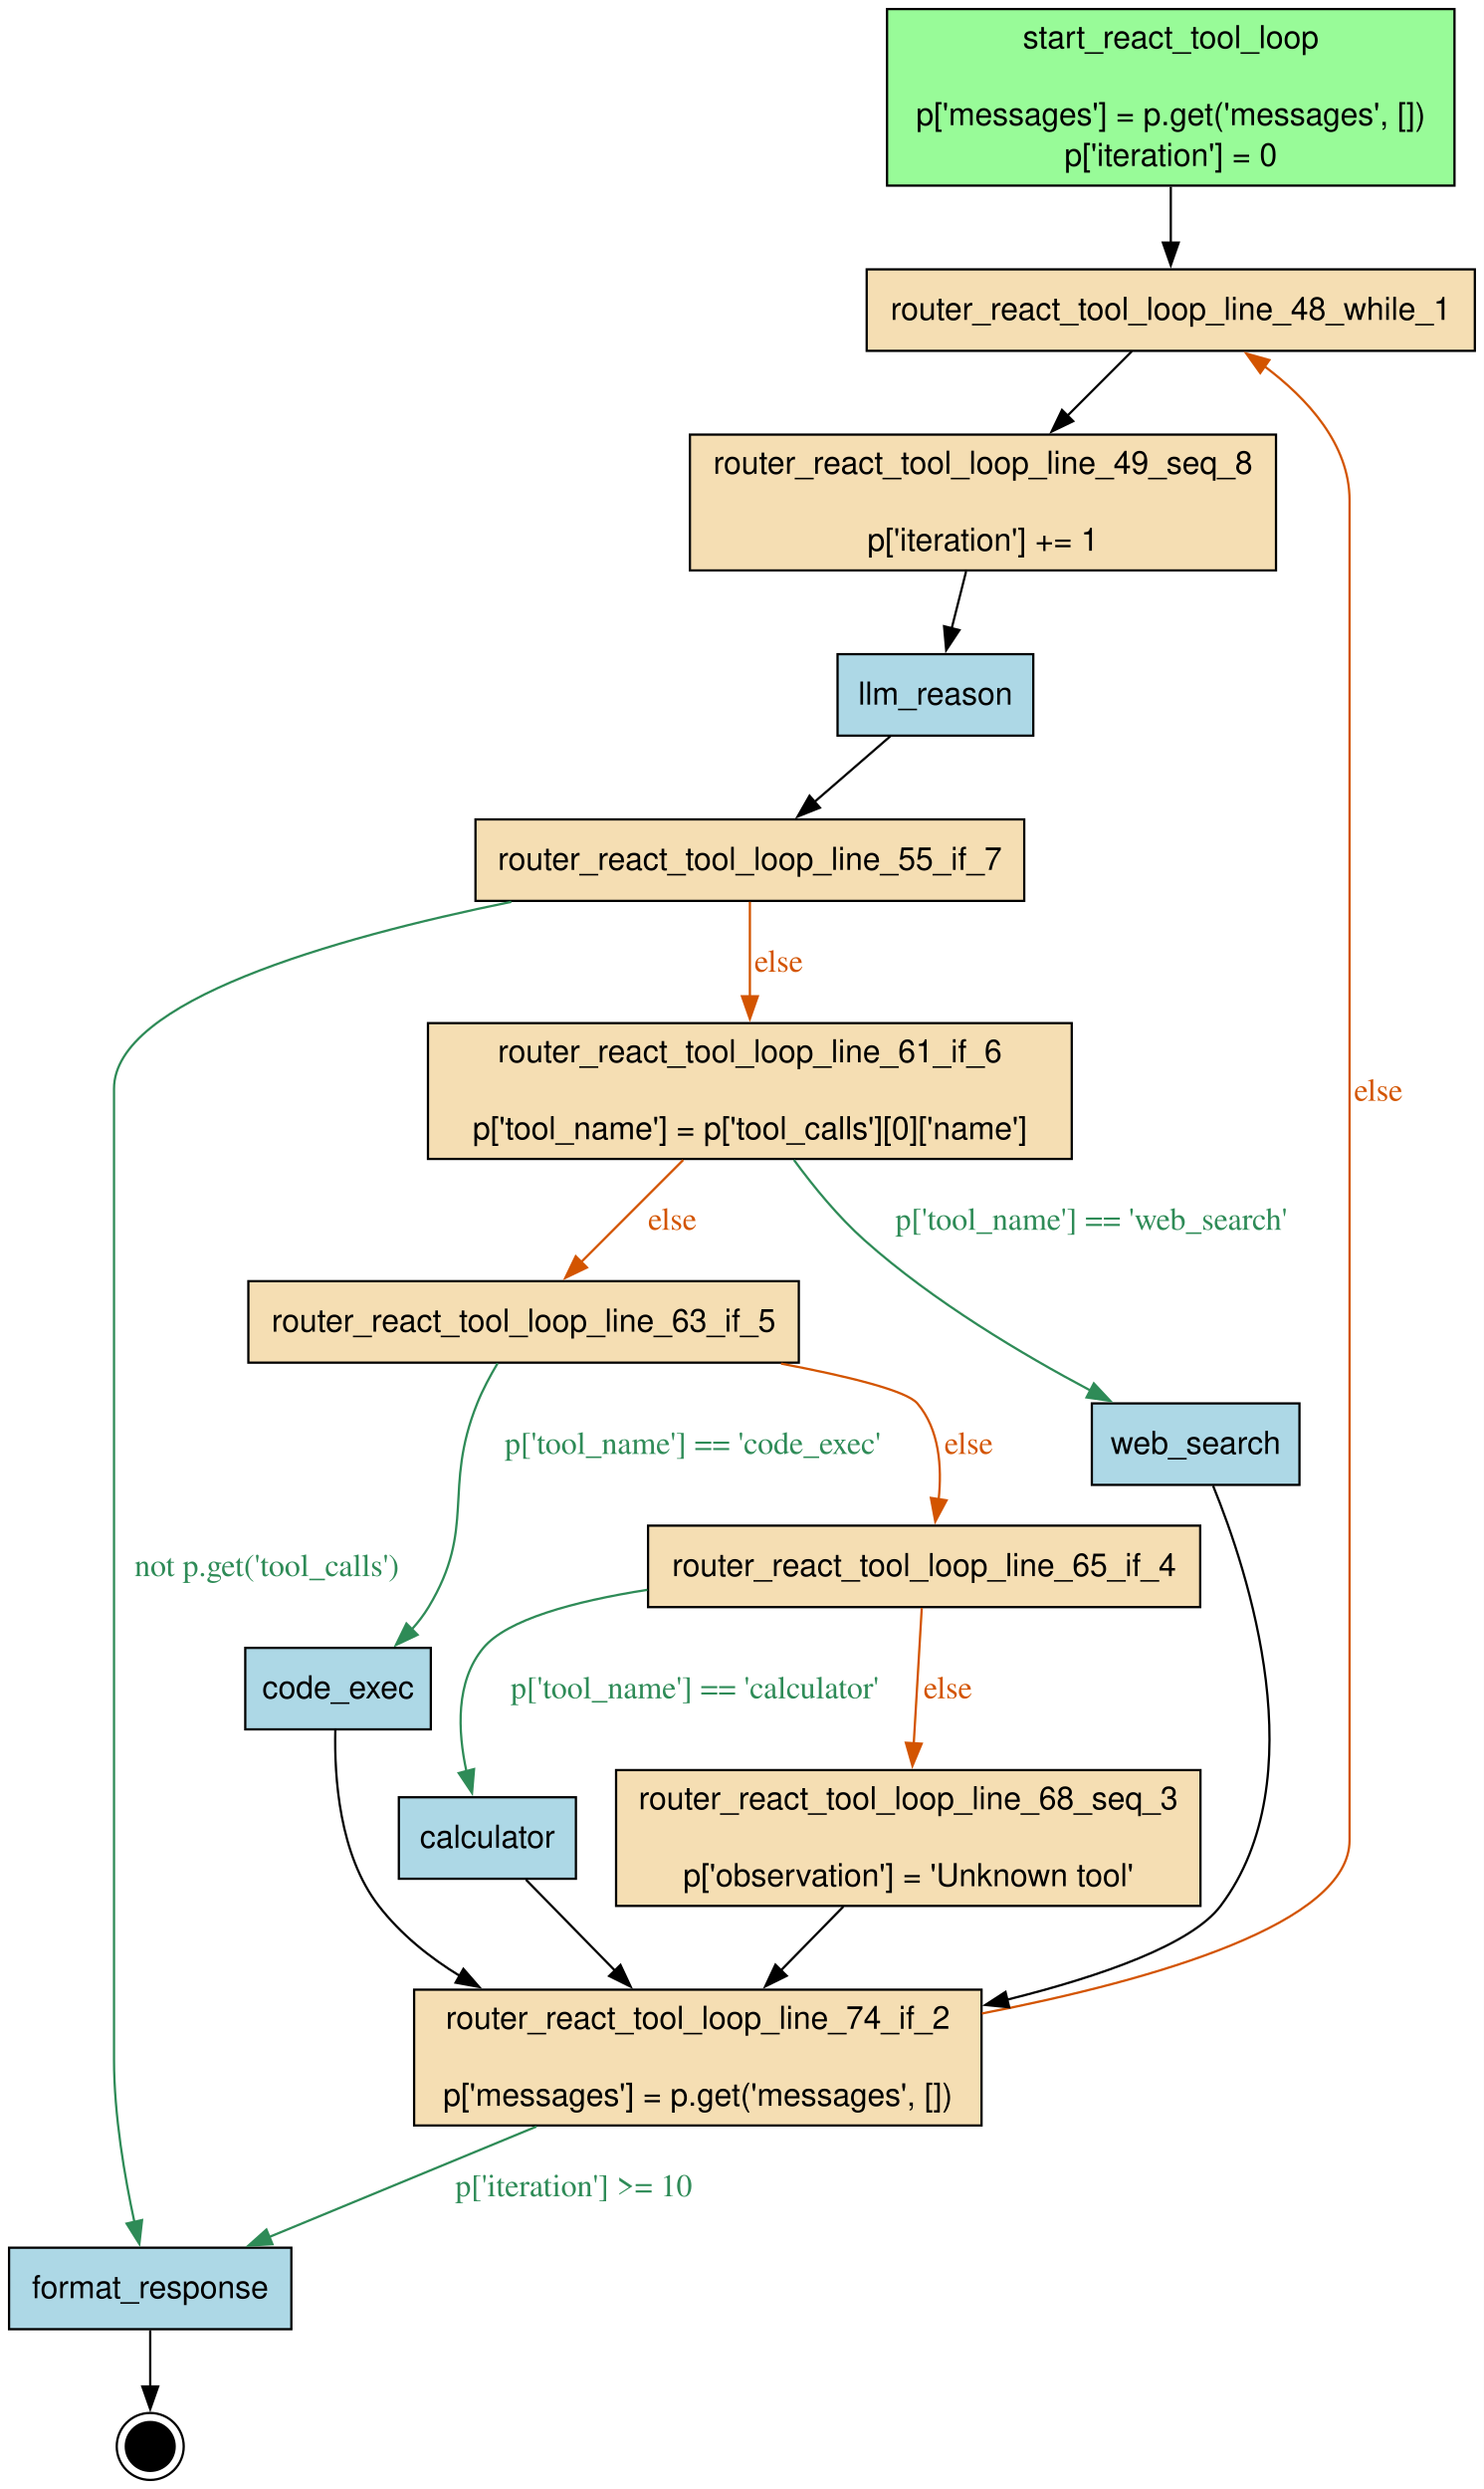
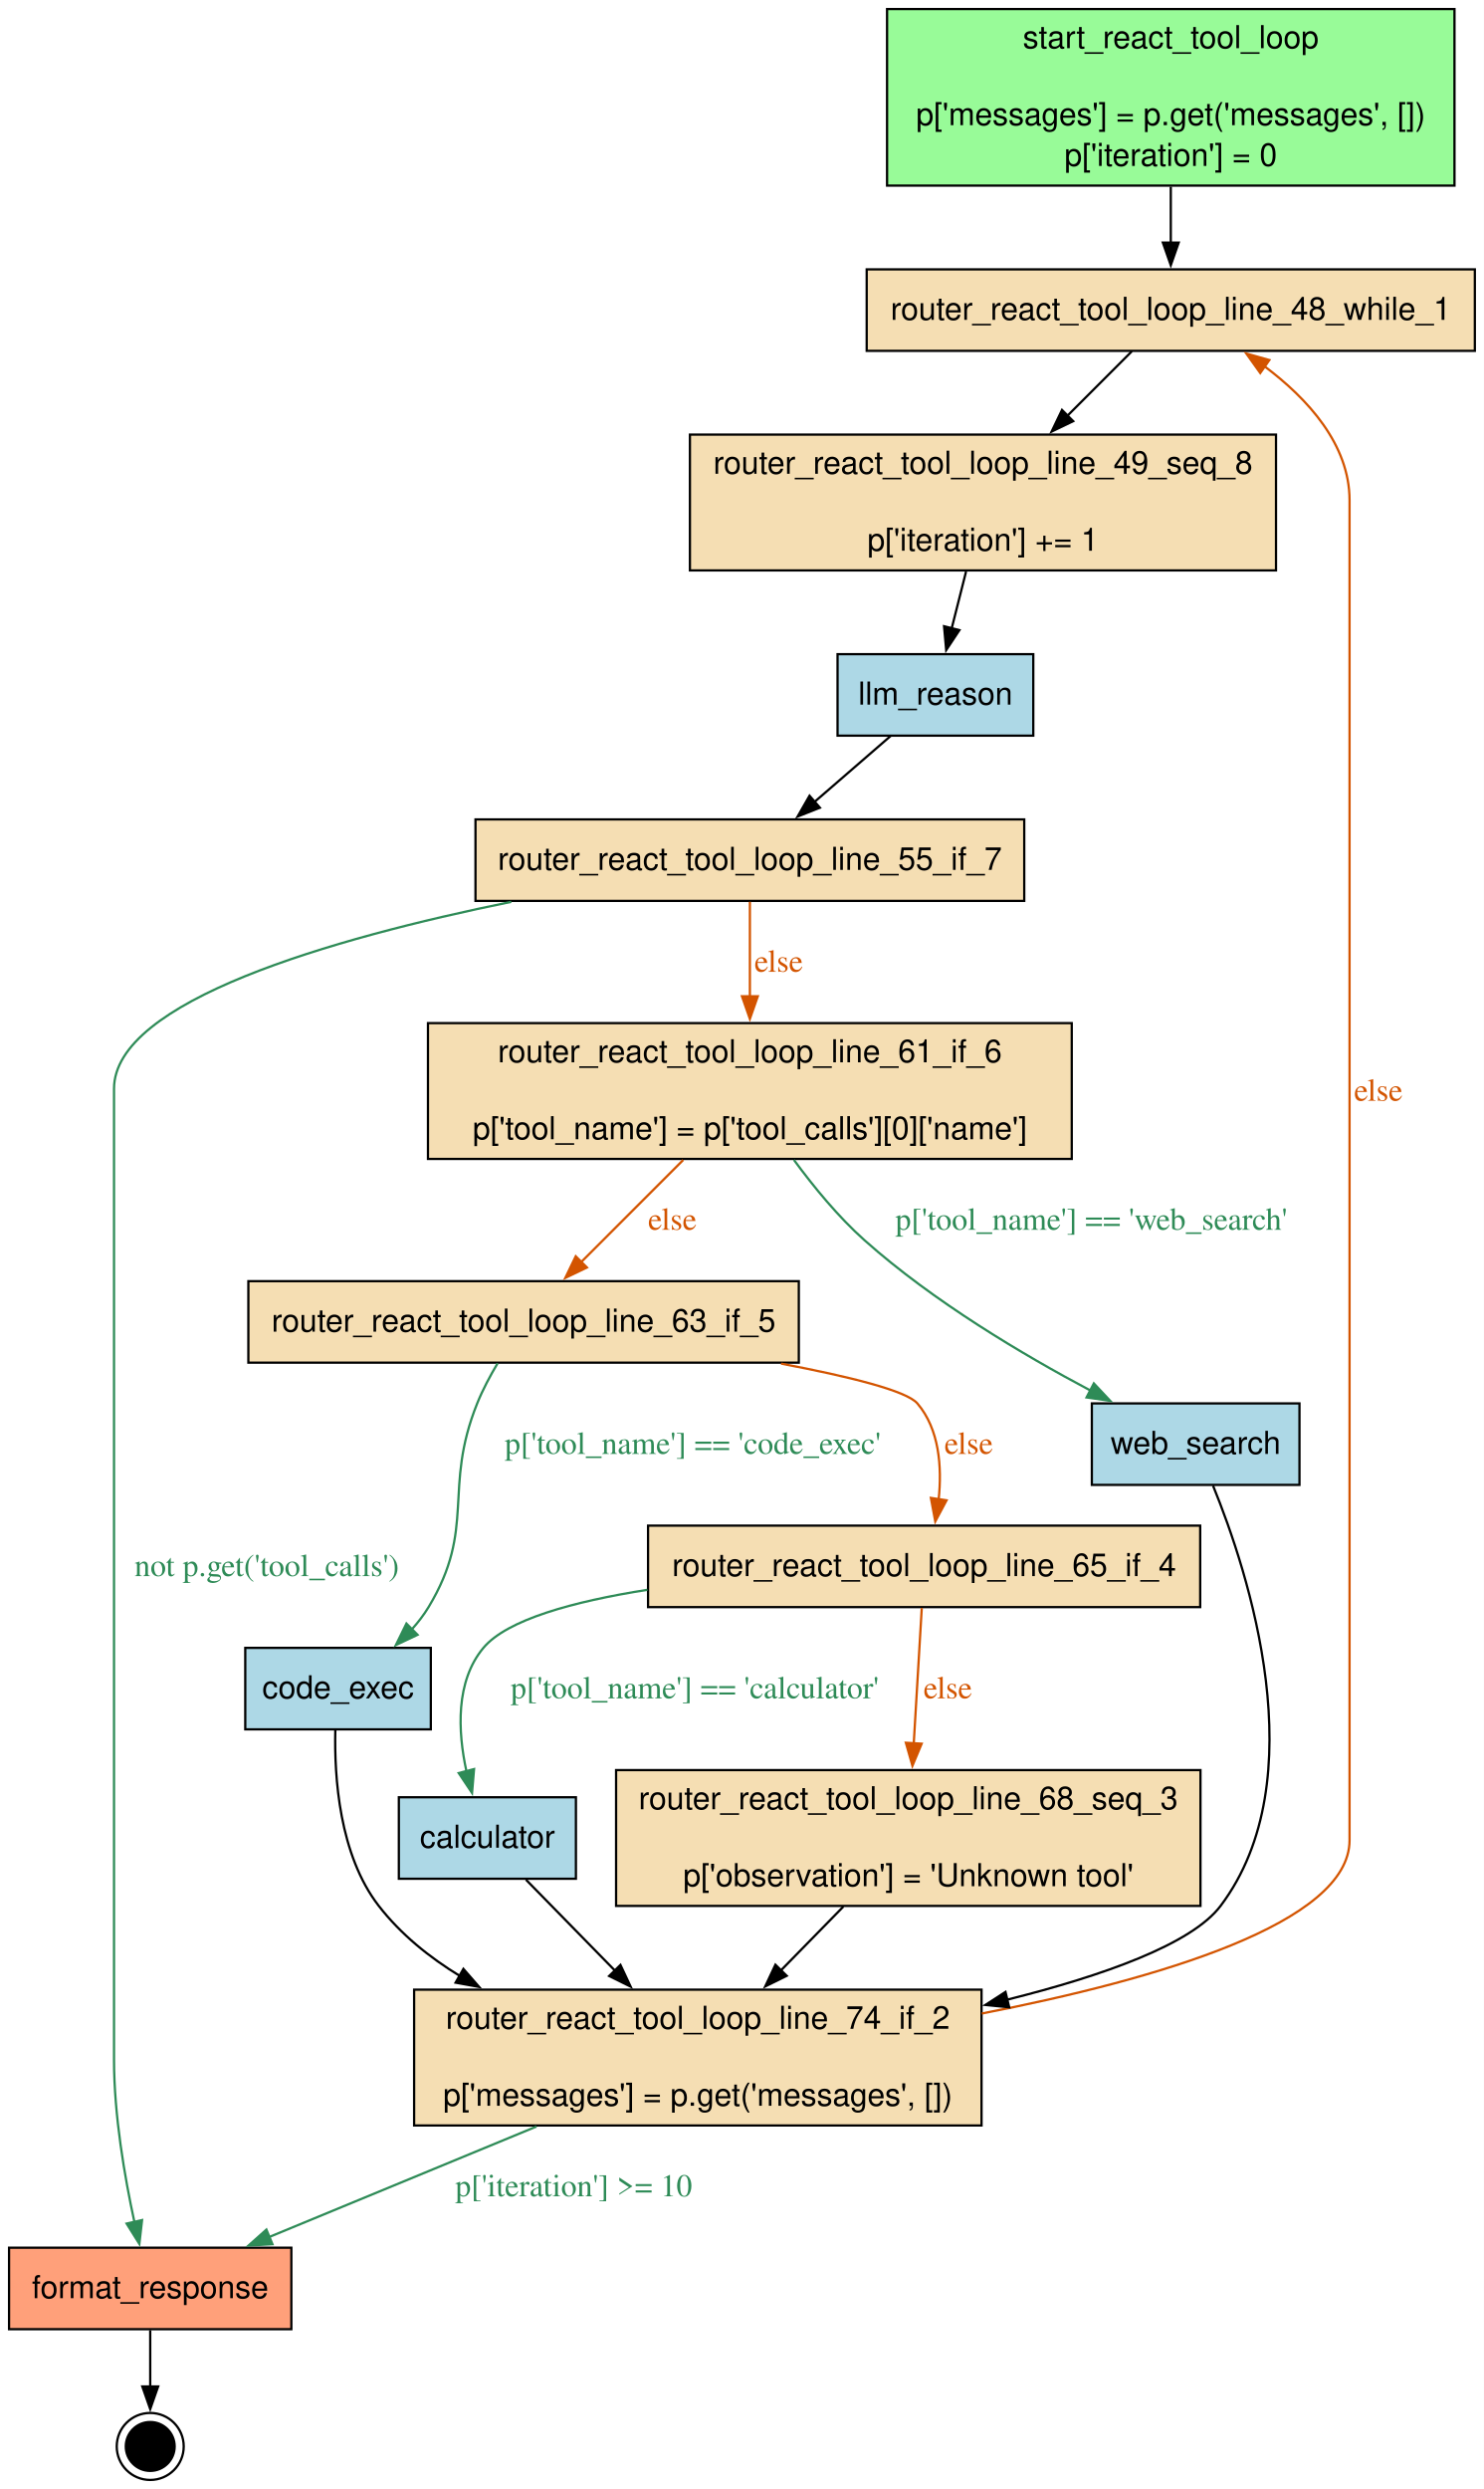
<svg xmlns="http://www.w3.org/2000/svg" width="656pt" height="1100pt" viewBox="0.00 0.00 655.75 1099.60">
  <g id="graph0" class="graph" transform="scale(1 1) rotate(0) translate(4 1095.6)">
    <polygon fill="white" stroke="none" points="-4,4 -4,-1095.6 651.75,-1095.6 651.75,4 -4,4" />
    <g id="node1" class="node">
      <polygon fill="palegreen" stroke="black" points="638.75,-1091.6 388,-1091.6 388,-1013.6 638.75,-1013.6 638.75,-1091.6" />
      <text text-anchor="middle" x="513.38" y="-1074.3" font-family="Helvetica,sans-Serif" font-size="14.00">start_react_tool_loop</text>
      <text text-anchor="middle" x="513.38" y="-1040.3" font-family="Helvetica,sans-Serif" font-size="14.00">p['messages'] = p.get('messages', [])</text>
      <text text-anchor="middle" x="513.38" y="-1022.3" font-family="Helvetica,sans-Serif" font-size="14.00">p['iteration'] = 0</text>
    </g>
    <g id="node6" class="node">
      <polygon fill="wheat" stroke="black" points="647.75,-976.6 379,-976.6 379,-940.6 647.75,-940.6 647.75,-976.6" />
      <text text-anchor="middle" x="513.38" y="-954.3" font-family="Helvetica,sans-Serif" font-size="14.00">router_react_tool_loop_line_48_while_1</text>
    </g>
    <g id="edge1" class="edge">
      <path fill="none" stroke="black" d="M513.38,-1013.12C513.38,-1004.84 513.38,-996.24 513.38,-988.41" />
      <polygon fill="black" stroke="black" points="516.88,-988.42 513.38,-978.42 509.88,-988.42 516.88,-988.42" />
    </g>
    <g id="node2" class="node">
      <polygon fill="lightblue" stroke="black" points="250.5,-301.6 172.25,-301.6 172.25,-265.6 250.5,-265.6 250.5,-301.6" />
      <text text-anchor="middle" x="211.38" y="-279.3" font-family="Helvetica,sans-Serif" font-size="14.00">calculator</text>
    </g>
    <g id="node13" class="node">
      <polygon fill="wheat" stroke="black" points="429.75,-216.6 179,-216.6 179,-156.6 429.75,-156.6 429.75,-216.6" />
      <text text-anchor="middle" x="304.38" y="-199.3" font-family="Helvetica,sans-Serif" font-size="14.00">router_react_tool_loop_line_74_if_2</text>
      <text text-anchor="middle" x="304.38" y="-165.3" font-family="Helvetica,sans-Serif" font-size="14.00">p['messages'] = p.get('messages', [])</text>
    </g>
    <g id="edge16" class="edge">
      <path fill="none" stroke="black" d="M228.43,-265.18C239.48,-253.89 254.29,-238.76 267.9,-224.86" />
      <polygon fill="black" stroke="black" points="270.18,-227.53 274.68,-217.94 265.18,-222.63 270.18,-227.53" />
    </g>
    <g id="node3" class="node">
      <polygon fill="lightblue" stroke="black" points="186.38,-367.6 104.38,-367.6 104.38,-331.6 186.38,-331.6 186.38,-367.6" />
      <text text-anchor="middle" x="145.38" y="-345.3" font-family="Helvetica,sans-Serif" font-size="14.00">code_exec</text>
    </g>
    <g id="edge15" class="edge">
      <path fill="none" stroke="black" d="M144.18,-331.27C143.68,-310.64 145.88,-276.14 163.38,-253.6 173.07,-241.11 185.7,-230.88 199.41,-222.53" />
      <polygon fill="black" stroke="black" points="200.78,-225.78 207.74,-217.8 197.32,-219.7 200.78,-225.78" />
    </g>
    <g id="node4" class="node">
-       <polygon fill="lightblue" stroke="black" points="124.75,-102.6 0,-102.6 0,-66.6 124.75,-66.6 124.75,-102.6" />
+       <polygon fill="lightsalmon" stroke="black" points="124.75,-102.6 0,-102.6 0,-66.6 124.75,-66.6 124.75,-102.6" />
      <text text-anchor="middle" x="62.38" y="-80.3" font-family="Helvetica,sans-Serif" font-size="14.00">format_response</text>
    </g>
    <g id="node15" class="node">
      <ellipse fill="black" stroke="black" cx="62.38" cy="-14.8" rx="10.8" ry="10.8" />
      <ellipse fill="none" stroke="black" cx="62.38" cy="-14.8" rx="14.8" ry="14.8" />
    </g>
    <g id="edge19" class="edge">
      <path fill="none" stroke="black" d="M62.38,-66.14C62.38,-58.55 62.38,-49.5 62.38,-41.19" />
      <polygon fill="black" stroke="black" points="65.88,-41.3 62.38,-31.3 58.88,-41.3 65.88,-41.3" />
    </g>
    <g id="node5" class="node">
      <polygon fill="lightblue" stroke="black" points="452.62,-806.6 366.12,-806.6 366.12,-770.6 452.62,-770.6 452.62,-806.6" />
      <text text-anchor="middle" x="409.38" y="-784.3" font-family="Helvetica,sans-Serif" font-size="14.00">llm_reason</text>
    </g>
    <g id="node8" class="node">
      <polygon fill="wheat" stroke="black" points="448.62,-733.6 206.12,-733.6 206.12,-697.6 448.62,-697.6 448.62,-733.6" />
      <text text-anchor="middle" x="327.38" y="-711.3" font-family="Helvetica,sans-Serif" font-size="14.00">router_react_tool_loop_line_55_if_7</text>
    </g>
    <g id="edge13" class="edge">
      <path fill="none" stroke="black" d="M389.53,-770.41C379.43,-761.67 366.97,-750.88 355.87,-741.27" />
      <polygon fill="black" stroke="black" points="358.32,-738.77 348.47,-734.87 353.74,-744.06 358.32,-738.77" />
    </g>
    <g id="node7" class="node">
      <polygon fill="wheat" stroke="black" points="559.88,-903.6 300.88,-903.6 300.88,-843.6 559.88,-843.6 559.88,-903.6" />
      <text text-anchor="middle" x="430.38" y="-886.3" font-family="Helvetica,sans-Serif" font-size="14.00">router_react_tool_loop_line_49_seq_8</text>
      <text text-anchor="middle" x="430.38" y="-852.3" font-family="Helvetica,sans-Serif" font-size="14.00">p['iteration'] += 1</text>
    </g>
    <g id="edge14" class="edge">
      <path fill="none" stroke="black" d="M496.18,-940.4C487.86,-932.08 477.53,-921.76 467.54,-911.77" />
      <polygon fill="black" stroke="black" points="470.26,-909.54 460.72,-904.94 465.31,-914.49 470.26,-909.54" />
    </g>
    <g id="edge12" class="edge">
      <path fill="none" stroke="black" d="M422.91,-843.1C420.85,-834.96 418.62,-826.15 416.58,-818.07" />
      <polygon fill="black" stroke="black" points="419.97,-817.22 414.13,-808.39 413.19,-818.94 419.97,-817.22" />
    </g>
    <g id="edge11" class="edge">
      <path fill="none" stroke="#2e8b57" d="M221.94,-697.18C142.21,-680.91 46.38,-653.31 46.38,-614.6 46.38,-614.6 46.38,-614.6 46.38,-185.6 46.38,-161.17 51.09,-133.8 55.4,-113.88" />
      <polygon fill="#2e8b57" stroke="#2e8b57" points="58.78,-114.81 57.58,-104.28 51.95,-113.26 58.78,-114.81" />
      <text text-anchor="middle" x="113.88" y="-399.3" font-family="Times,serif" font-size="14.00" fill="#2e8b57">not p.get('tool_calls')</text>
    </g>
    <g id="node9" class="node">
      <polygon fill="wheat" stroke="black" points="469.62,-643.6 185.12,-643.6 185.12,-583.6 469.62,-583.6 469.62,-643.6" />
      <text text-anchor="middle" x="327.38" y="-626.3" font-family="Helvetica,sans-Serif" font-size="14.00">router_react_tool_loop_line_61_if_6</text>
      <text text-anchor="middle" x="327.38" y="-592.3" font-family="Helvetica,sans-Serif" font-size="14.00">p['tool_name'] = p['tool_calls'][0]['name']</text>
    </g>
    <g id="edge10" class="edge">
      <path fill="none" stroke="#d35400" d="M327.38,-697.18C327.38,-685.61 327.38,-669.92 327.38,-655.33" />
      <polygon fill="#d35400" stroke="#d35400" points="330.88,-655.47 327.38,-645.47 323.88,-655.47 330.88,-655.47" />
      <text text-anchor="middle" x="340.12" y="-666.3" font-family="Times,serif" font-size="14.00" fill="#d35400">else</text>
    </g>
    <g id="node10" class="node">
      <polygon fill="wheat" stroke="black" points="349,-529.6 105.75,-529.6 105.75,-493.6 349,-493.6 349,-529.6" />
      <text text-anchor="middle" x="227.38" y="-507.3" font-family="Helvetica,sans-Serif" font-size="14.00">router_react_tool_loop_line_63_if_5</text>
    </g>
    <g id="edge9" class="edge">
      <path fill="none" stroke="#d35400" d="M297.91,-583.14C283.6,-568.82 266.57,-551.79 252.83,-538.05" />
      <polygon fill="#d35400" stroke="#d35400" points="255.37,-535.64 245.82,-531.05 250.42,-540.59 255.37,-535.64" />
      <text text-anchor="middle" x="293.12" y="-552.3" font-family="Times,serif" font-size="14.00" fill="#d35400">else</text>
    </g>
    <g id="node14" class="node">
      <polygon fill="lightblue" stroke="black" points="570.25,-475.6 478.5,-475.6 478.5,-439.6 570.25,-439.6 570.25,-475.6" />
      <text text-anchor="middle" x="524.38" y="-453.3" font-family="Helvetica,sans-Serif" font-size="14.00">web_search</text>
    </g>
    <g id="edge7" class="edge">
      <path fill="none" stroke="#2e8b57" d="M346.83,-583.18C355.54,-571.3 366.47,-557.98 378.12,-547.6 408.35,-520.7 447.77,-497.25 478.08,-481.18" />
      <polygon fill="#2e8b57" stroke="#2e8b57" points="479.38,-484.44 486.63,-476.72 476.15,-478.24 479.38,-484.44" />
      <text text-anchor="middle" x="478.25" y="-552.3" font-family="Times,serif" font-size="14.00" fill="#2e8b57">p['tool_name'] == 'web_search'</text>
    </g>
    <g id="edge5" class="edge">
      <path fill="none" stroke="#2e8b57" d="M215.89,-493.31C212.62,-487.82 209.29,-481.61 206.88,-475.6 191.54,-437.44 206.63,-420.81 185.38,-385.6 183.31,-382.18 180.8,-378.91 178.05,-375.85" />
      <polygon fill="#2e8b57" stroke="#2e8b57" points="180.52,-373.37 170.93,-368.84 175.6,-378.35 180.52,-373.37" />
      <text text-anchor="middle" x="302.12" y="-453.3" font-family="Times,serif" font-size="14.00" fill="#2e8b57">p['tool_name'] == 'code_exec'</text>
    </g>
    <g id="node11" class="node">
      <polygon fill="wheat" stroke="black" points="526.38,-421.6 282.38,-421.6 282.38,-385.6 526.38,-385.6 526.38,-421.6" />
      <text text-anchor="middle" x="404.38" y="-399.3" font-family="Helvetica,sans-Serif" font-size="14.00">router_react_tool_loop_line_65_if_4</text>
    </g>
    <g id="edge6" class="edge">
      <path fill="none" stroke="#d35400" d="M341.16,-493.17C371.17,-487.48 396.59,-481.19 401.38,-475.6 411.14,-464.17 412.29,-447.53 410.81,-433.23" />
      <polygon fill="#d35400" stroke="#d35400" points="414.29,-432.79 409.31,-423.44 407.37,-433.85 414.29,-432.79" />
      <text text-anchor="middle" x="424.09" y="-453.3" font-family="Times,serif" font-size="14.00" fill="#d35400">else</text>
    </g>
    <g id="edge3" class="edge">
      <path fill="none" stroke="#2e8b57" d="M282.08,-393.25C249.3,-388.08 220.04,-380.05 209.62,-367.6 197.25,-352.8 198.29,-330.77 202.11,-313.13" />
      <polygon fill="#2e8b57" stroke="#2e8b57" points="205.49,-314.05 204.6,-303.49 198.71,-312.3 205.49,-314.05" />
      <text text-anchor="middle" x="303" y="-345.3" font-family="Times,serif" font-size="14.00" fill="#2e8b57">p['tool_name'] == 'calculator'</text>
    </g>
    <g id="node12" class="node">
      <polygon fill="wheat" stroke="black" points="526.5,-313.6 268.25,-313.6 268.25,-253.6 526.5,-253.6 526.5,-313.6" />
      <text text-anchor="middle" x="397.38" y="-296.3" font-family="Helvetica,sans-Serif" font-size="14.00">router_react_tool_loop_line_68_seq_3</text>
      <text text-anchor="middle" x="397.38" y="-262.3" font-family="Helvetica,sans-Serif" font-size="14.00">p['observation'] = 'Unknown tool'</text>
    </g>
    <g id="edge4" class="edge">
      <path fill="none" stroke="#d35400" d="M403.34,-385.19C402.41,-369.47 401,-345.73 399.79,-325.26" />
      <polygon fill="#d35400" stroke="#d35400" points="403.29,-325.27 399.21,-315.5 396.31,-325.69 403.29,-325.27" />
      <text text-anchor="middle" x="414.86" y="-345.3" font-family="Times,serif" font-size="14.00" fill="#d35400">else</text>
    </g>
    <g id="edge17" class="edge">
      <path fill="none" stroke="black" d="M368.71,-253.32C359.96,-244.38 350.22,-234.43 341.01,-225.03" />
      <polygon fill="black" stroke="black" points="343.66,-222.72 334.16,-218.03 338.66,-227.62 343.66,-222.72" />
    </g>
    <g id="edge2" class="edge">
      <path fill="none" stroke="#2e8b57" d="M233.08,-156.14C195.17,-140.47 149.39,-121.56 114.78,-107.26" />
      <polygon fill="#2e8b57" stroke="#2e8b57" points="116.4,-104.14 105.82,-103.55 113.73,-110.61 116.4,-104.14" />
      <text text-anchor="middle" x="249.51" y="-125.3" font-family="Times,serif" font-size="14.00" fill="#2e8b57">p['iteration'] &gt;= 10</text>
    </g>
    <g id="edge18" class="edge">
      <path fill="none" stroke="#d35400" d="M429.86,-206.06C507.47,-221.15 592.38,-246.01 592.38,-282.6 592.38,-874.6 592.38,-874.6 592.38,-874.6 592.38,-899.22 573.91,-919.43 554.84,-933.74" />
      <polygon fill="#d35400" stroke="#d35400" points="552.92,-930.81 546.75,-939.42 556.94,-936.54 552.92,-930.81" />
      <text text-anchor="middle" x="605.12" y="-609.3" font-family="Times,serif" font-size="14.00" fill="#d35400">else</text>
    </g>
    <g id="edge8" class="edge">
      <path fill="none" stroke="black" d="M532.06,-439.23C547.56,-401.24 577.67,-309.67 535.38,-253.6 522.61,-236.68 483.56,-222.79 441.11,-212.19" />
      <polygon fill="black" stroke="black" points="441.98,-208.8 431.44,-209.85 440.34,-215.6 441.98,-208.8" />
    </g>
  </g>
</svg>
